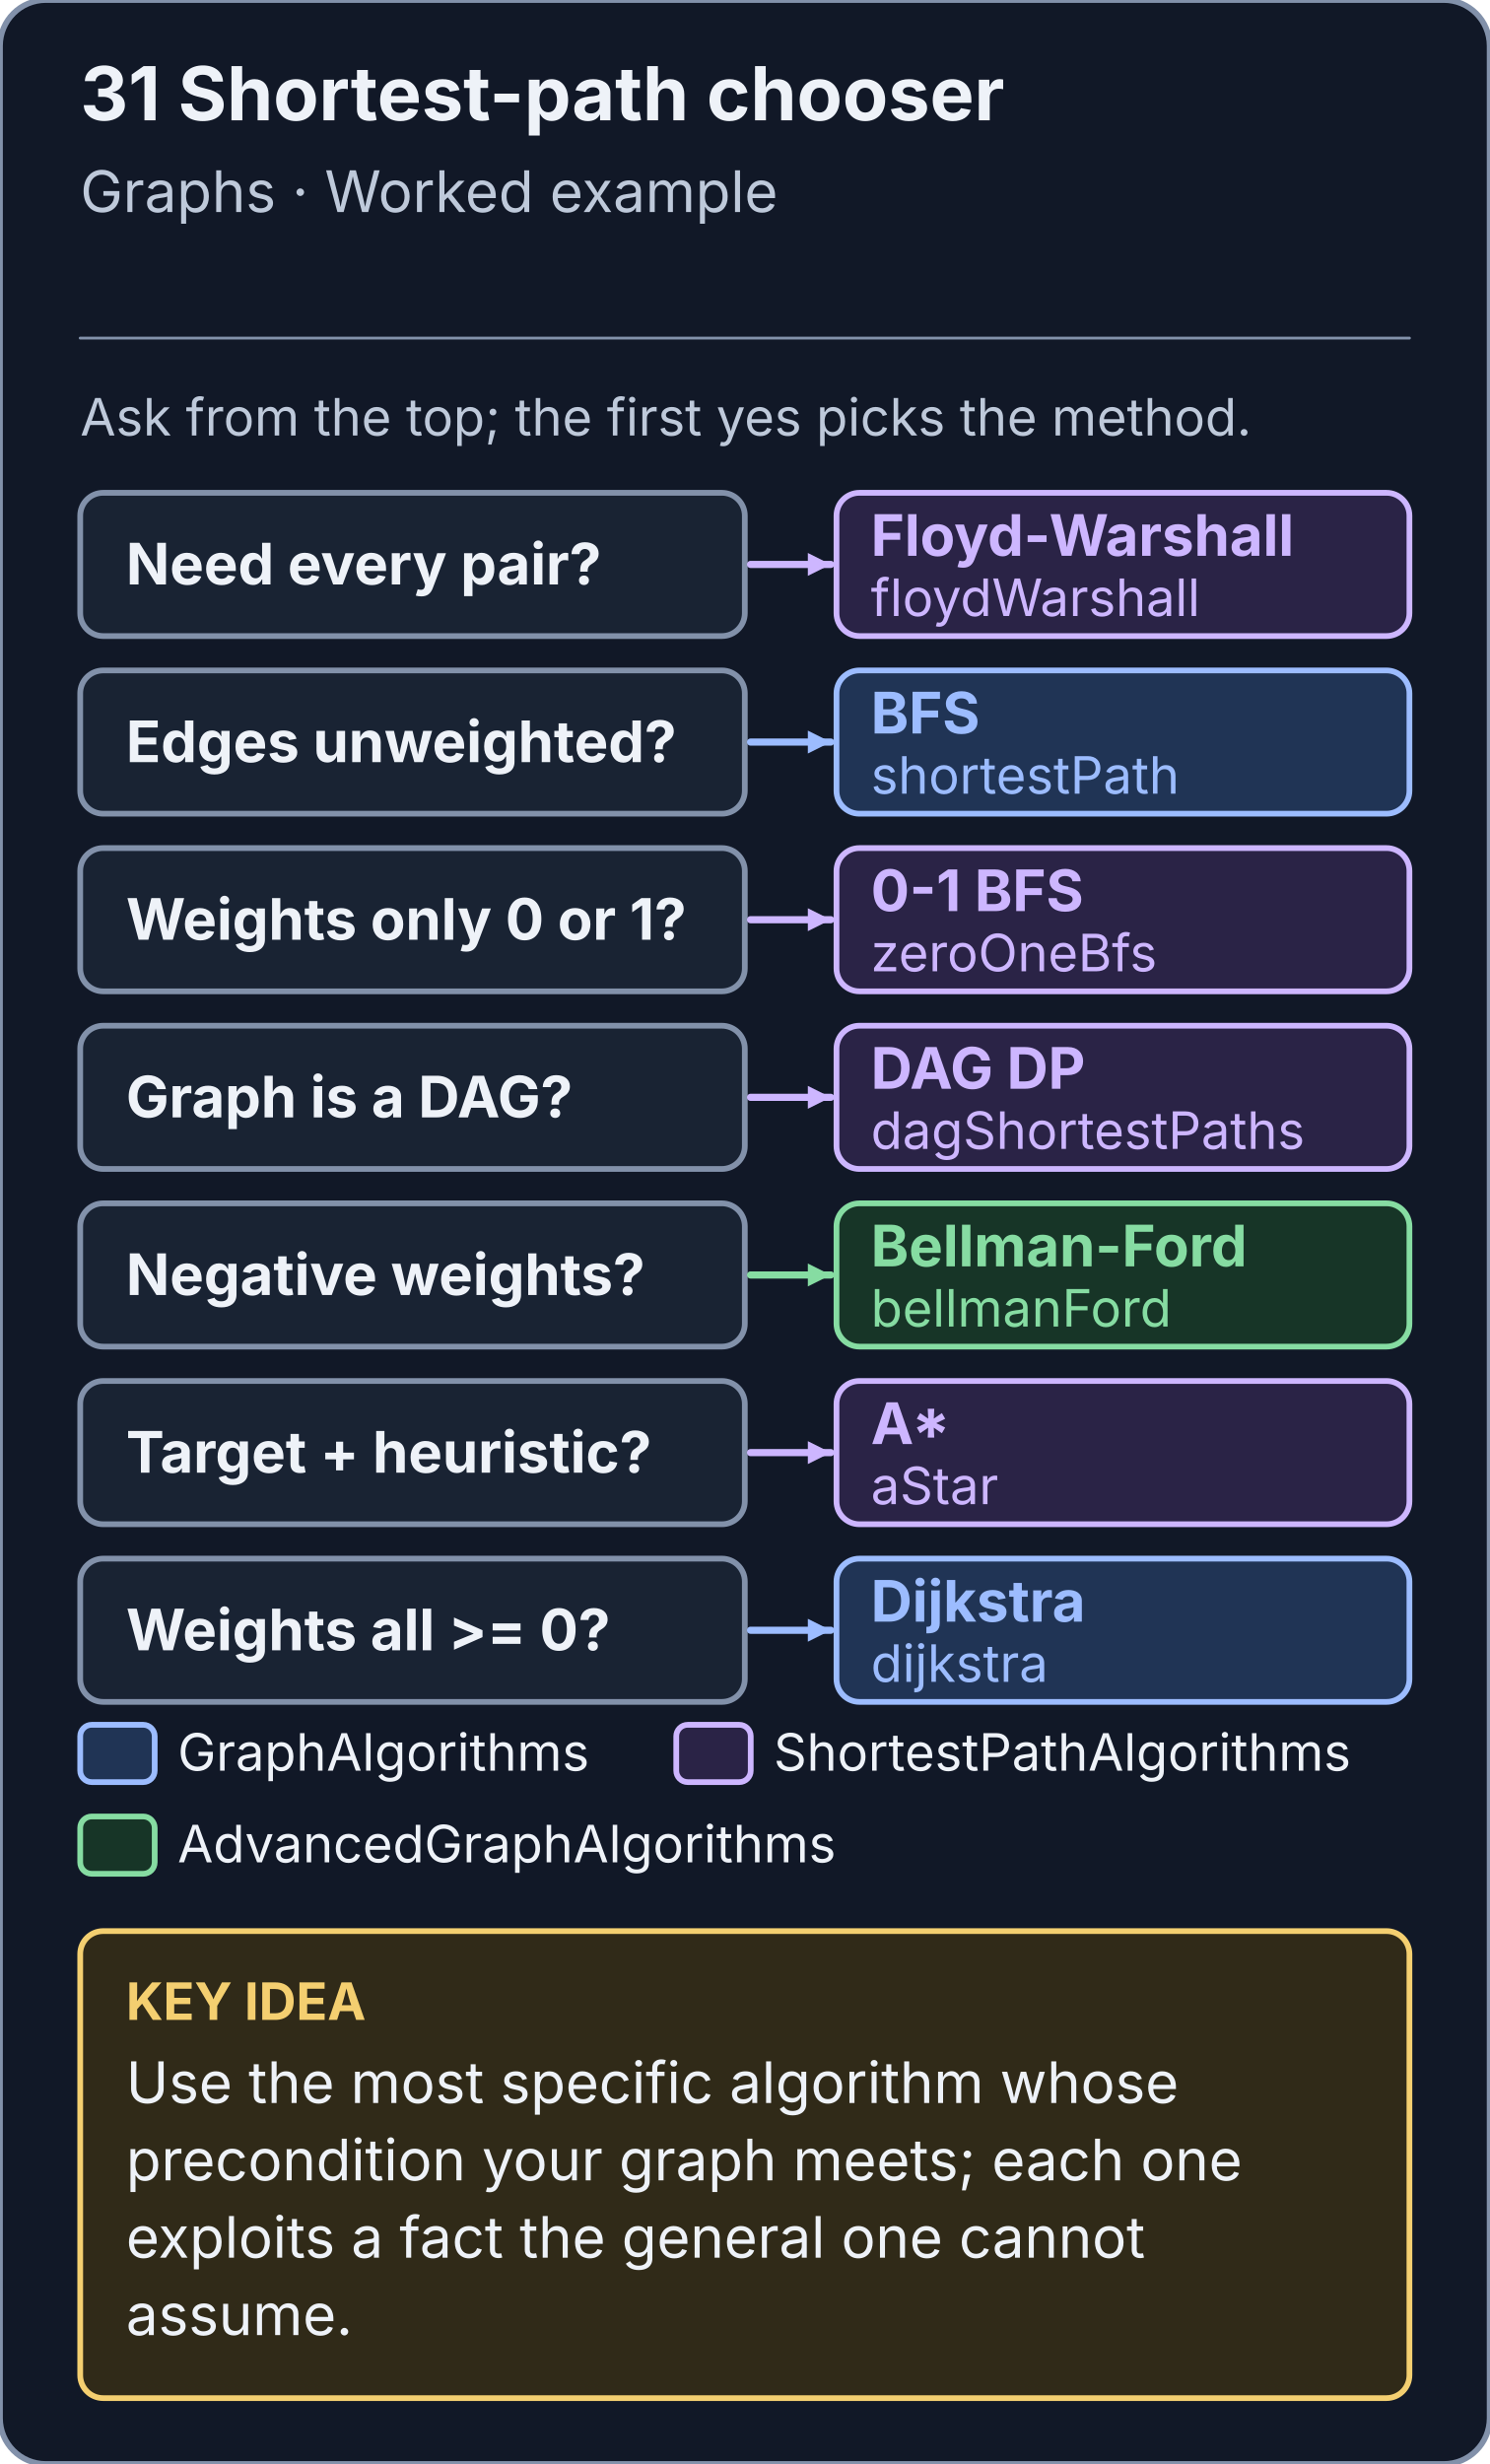
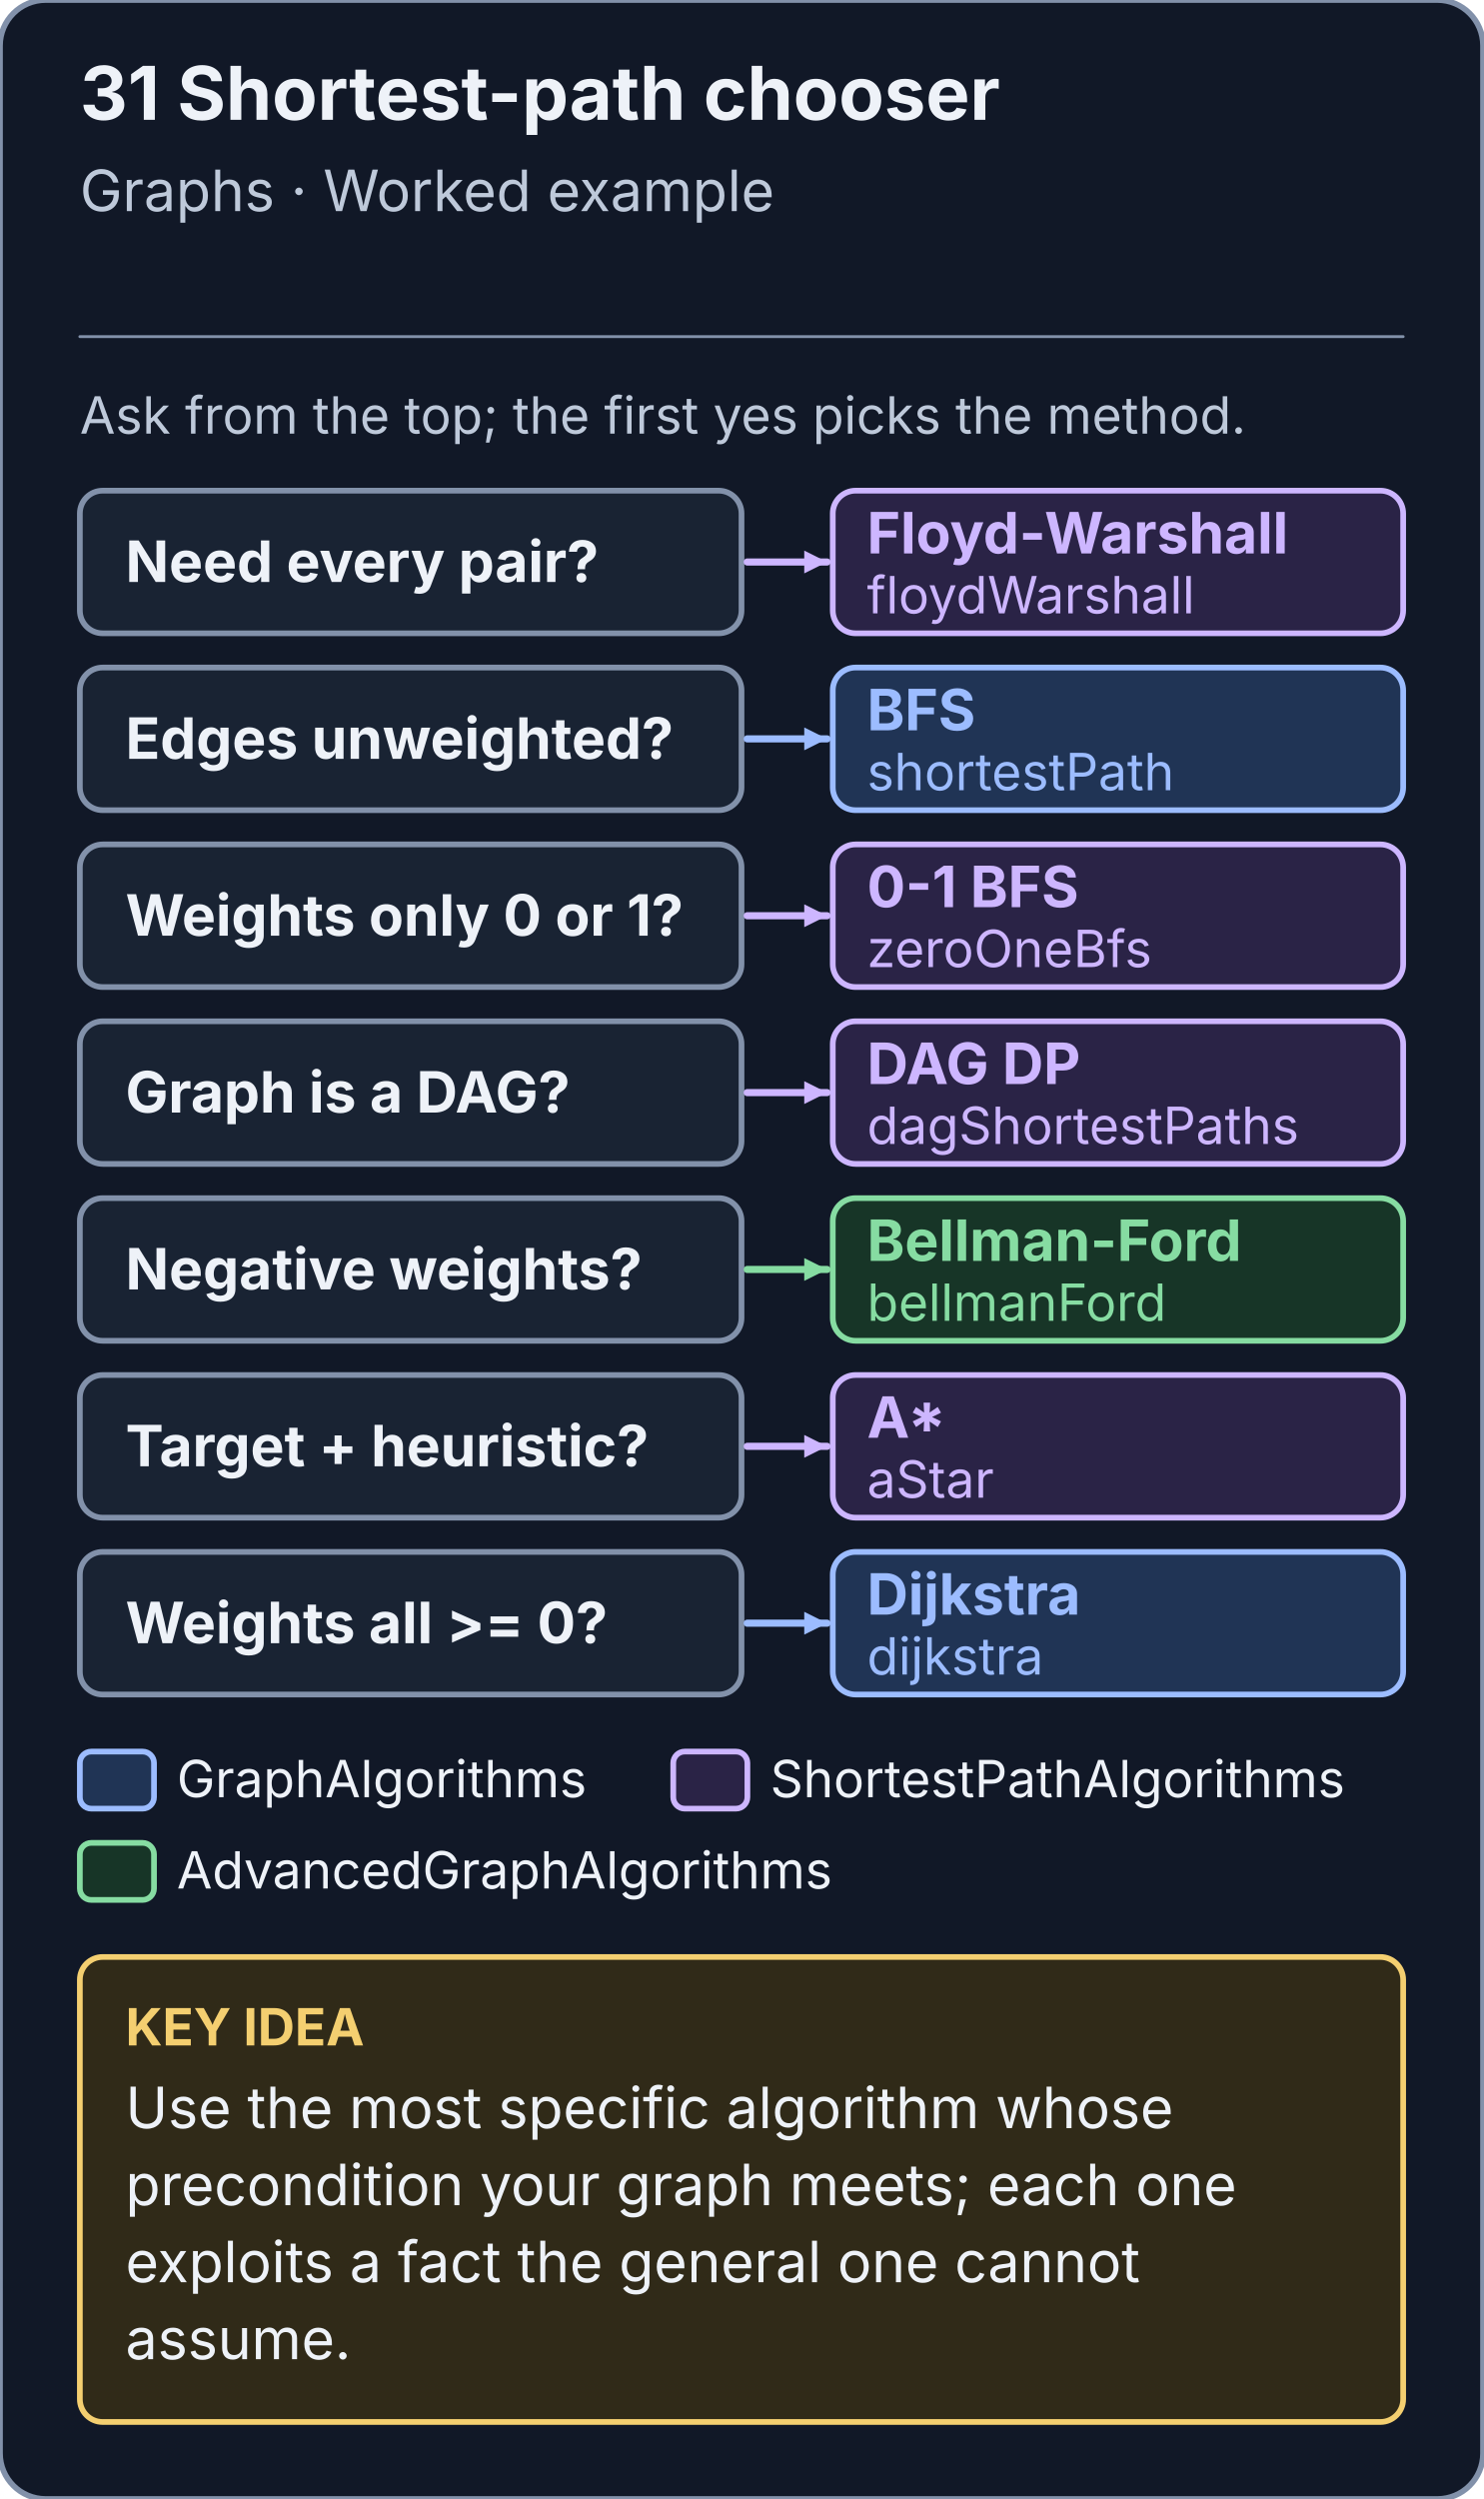
- <svg xmlns="http://www.w3.org/2000/svg" viewBox="0 0 520 860" width="520" height="860" role="img" aria-labelledby="title desc">
+ <svg xmlns="http://www.w3.org/2000/svg" viewBox="0 0 520 876" width="520" height="876" role="img" aria-labelledby="title desc">
  <style>text{font-family:system-ui,-apple-system,BlinkMacSystemFont,"Segoe UI",sans-serif} line,path{stroke-linecap:round;stroke-linejoin:round}</style>
  <defs>
    <marker id="shortest-path-chooser-paper-arrow" markerWidth="9" markerHeight="9" refX="8" refY="4" orient="auto" markerUnits="userSpaceOnUse">
      <path d="M 0 0 L 8 4 L 0 8 Z" fill="#111827" />
    </marker>
    <marker id="shortest-path-chooser-ink-arrow" markerWidth="9" markerHeight="9" refX="8" refY="4" orient="auto" markerUnits="userSpaceOnUse">
      <path d="M 0 0 L 8 4 L 0 8 Z" fill="#eef2f8" />
    </marker>
    <marker id="shortest-path-chooser-muted-arrow" markerWidth="9" markerHeight="9" refX="8" refY="4" orient="auto" markerUnits="userSpaceOnUse">
      <path d="M 0 0 L 8 4 L 0 8 Z" fill="#bec9da" />
    </marker>
    <marker id="shortest-path-chooser-line-arrow" markerWidth="9" markerHeight="9" refX="8" refY="4" orient="auto" markerUnits="userSpaceOnUse">
      <path d="M 0 0 L 8 4 L 0 8 Z" fill="#8291aa" />
    </marker>
    <marker id="shortest-path-chooser-blue-arrow" markerWidth="9" markerHeight="9" refX="8" refY="4" orient="auto" markerUnits="userSpaceOnUse">
      <path d="M 0 0 L 8 4 L 0 8 Z" fill="#9cbcff" />
    </marker>
    <marker id="shortest-path-chooser-soft-arrow" markerWidth="9" markerHeight="9" refX="8" refY="4" orient="auto" markerUnits="userSpaceOnUse">
      <path d="M 0 0 L 8 4 L 0 8 Z" fill="#203455" />
    </marker>
    <marker id="shortest-path-chooser-note-arrow" markerWidth="9" markerHeight="9" refX="8" refY="4" orient="auto" markerUnits="userSpaceOnUse">
      <path d="M 0 0 L 8 4 L 0 8 Z" fill="#302a18" />
    </marker>
    <marker id="shortest-path-chooser-gold-arrow" markerWidth="9" markerHeight="9" refX="8" refY="4" orient="auto" markerUnits="userSpaceOnUse">
      <path d="M 0 0 L 8 4 L 0 8 Z" fill="#f4cf70" />
    </marker>
    <marker id="shortest-path-chooser-red-arrow" markerWidth="9" markerHeight="9" refX="8" refY="4" orient="auto" markerUnits="userSpaceOnUse">
      <path d="M 0 0 L 8 4 L 0 8 Z" fill="#ffaaa1" />
    </marker>
    <marker id="shortest-path-chooser-panel-arrow" markerWidth="9" markerHeight="9" refX="8" refY="4" orient="auto" markerUnits="userSpaceOnUse">
      <path d="M 0 0 L 8 4 L 0 8 Z" fill="#192333" />
    </marker>
    <marker id="shortest-path-chooser-green-arrow" markerWidth="9" markerHeight="9" refX="8" refY="4" orient="auto" markerUnits="userSpaceOnUse">
      <path d="M 0 0 L 8 4 L 0 8 Z" fill="#86dca2" />
    </marker>
    <marker id="shortest-path-chooser-mint-arrow" markerWidth="9" markerHeight="9" refX="8" refY="4" orient="auto" markerUnits="userSpaceOnUse">
      <path d="M 0 0 L 8 4 L 0 8 Z" fill="#173527" />
    </marker>
    <marker id="shortest-path-chooser-violet-arrow" markerWidth="9" markerHeight="9" refX="8" refY="4" orient="auto" markerUnits="userSpaceOnUse">
      <path d="M 0 0 L 8 4 L 0 8 Z" fill="#cdb6ff" />
    </marker>
    <marker id="shortest-path-chooser-lilac-arrow" markerWidth="9" markerHeight="9" refX="8" refY="4" orient="auto" markerUnits="userSpaceOnUse">
      <path d="M 0 0 L 8 4 L 0 8 Z" fill="#2a2346" />
    </marker>
    <marker id="shortest-path-chooser-rose-arrow" markerWidth="9" markerHeight="9" refX="8" refY="4" orient="auto" markerUnits="userSpaceOnUse">
      <path d="M 0 0 L 8 4 L 0 8 Z" fill="#3d1f22" />
    </marker>
  </defs>
-   <rect x="0" y="0" width="520" height="860" rx="16" fill="#111827" stroke="#8291aa" stroke-width="2" />
+   <rect x="0" y="0" width="520" height="876" rx="16" fill="#111827" stroke="#8291aa" stroke-width="2" />
  <text x="28" y="42" font-size="26" fill="#eef2f8" text-anchor="start" font-weight="700">31  Shortest-path chooser</text>
  <text x="28" y="74" font-size="20" fill="#bec9da" text-anchor="start" font-weight="400">Graphs · Worked example</text>
  <line x1="28" y1="118" x2="492" y2="118" stroke="#8291aa" stroke-width="1" />
  <text x="28" y="152" font-size="18" fill="#bec9da" text-anchor="start" font-weight="400">Ask from the top; the first yes picks the method.</text>
  <rect x="28" y="172" width="232" height="50" rx="8" fill="#192333" stroke="#8291aa" stroke-width="2" />
  <text x="44" y="204" font-size="20" fill="#eef2f8" text-anchor="start" font-weight="700">Need every pair?</text>
  <line x1="262" y1="197" x2="290" y2="197" stroke="#cdb6ff" stroke-width="2.5" marker-end="url(#shortest-path-chooser-violet-arrow)" />
  <rect x="292" y="172" width="200" height="50" rx="8" fill="#2a2346" stroke="#cdb6ff" stroke-width="2" />
  <text x="304" y="194" font-size="20" fill="#cdb6ff" text-anchor="start" font-weight="700">Floyd-Warshall</text>
  <text x="304" y="215" font-size="18" fill="#cdb6ff" text-anchor="start" font-weight="400">floydWarshall</text>
  <rect x="28" y="234" width="232" height="50" rx="8" fill="#192333" stroke="#8291aa" stroke-width="2" />
  <text x="44" y="266" font-size="20" fill="#eef2f8" text-anchor="start" font-weight="700">Edges unweighted?</text>
  <line x1="262" y1="259" x2="290" y2="259" stroke="#9cbcff" stroke-width="2.5" marker-end="url(#shortest-path-chooser-blue-arrow)" />
  <rect x="292" y="234" width="200" height="50" rx="8" fill="#203455" stroke="#9cbcff" stroke-width="2" />
  <text x="304" y="256" font-size="20" fill="#9cbcff" text-anchor="start" font-weight="700">BFS</text>
  <text x="304" y="277" font-size="18" fill="#9cbcff" text-anchor="start" font-weight="400">shortestPath</text>
  <rect x="28" y="296" width="232" height="50" rx="8" fill="#192333" stroke="#8291aa" stroke-width="2" />
  <text x="44" y="328" font-size="20" fill="#eef2f8" text-anchor="start" font-weight="700">Weights only 0 or 1?</text>
  <line x1="262" y1="321" x2="290" y2="321" stroke="#cdb6ff" stroke-width="2.5" marker-end="url(#shortest-path-chooser-violet-arrow)" />
  <rect x="292" y="296" width="200" height="50" rx="8" fill="#2a2346" stroke="#cdb6ff" stroke-width="2" />
  <text x="304" y="318" font-size="20" fill="#cdb6ff" text-anchor="start" font-weight="700">0-1 BFS</text>
  <text x="304" y="339" font-size="18" fill="#cdb6ff" text-anchor="start" font-weight="400">zeroOneBfs</text>
  <rect x="28" y="358" width="232" height="50" rx="8" fill="#192333" stroke="#8291aa" stroke-width="2" />
  <text x="44" y="390" font-size="20" fill="#eef2f8" text-anchor="start" font-weight="700">Graph is a DAG?</text>
  <line x1="262" y1="383" x2="290" y2="383" stroke="#cdb6ff" stroke-width="2.5" marker-end="url(#shortest-path-chooser-violet-arrow)" />
  <rect x="292" y="358" width="200" height="50" rx="8" fill="#2a2346" stroke="#cdb6ff" stroke-width="2" />
  <text x="304" y="380" font-size="20" fill="#cdb6ff" text-anchor="start" font-weight="700">DAG DP</text>
  <text x="304" y="401" font-size="18" fill="#cdb6ff" text-anchor="start" font-weight="400">dagShortestPaths</text>
  <rect x="28" y="420" width="232" height="50" rx="8" fill="#192333" stroke="#8291aa" stroke-width="2" />
  <text x="44" y="452" font-size="20" fill="#eef2f8" text-anchor="start" font-weight="700">Negative weights?</text>
  <line x1="262" y1="445" x2="290" y2="445" stroke="#86dca2" stroke-width="2.5" marker-end="url(#shortest-path-chooser-green-arrow)" />
  <rect x="292" y="420" width="200" height="50" rx="8" fill="#173527" stroke="#86dca2" stroke-width="2" />
  <text x="304" y="442" font-size="20" fill="#86dca2" text-anchor="start" font-weight="700">Bellman-Ford</text>
  <text x="304" y="463" font-size="18" fill="#86dca2" text-anchor="start" font-weight="400">bellmanFord</text>
  <rect x="28" y="482" width="232" height="50" rx="8" fill="#192333" stroke="#8291aa" stroke-width="2" />
  <text x="44" y="514" font-size="20" fill="#eef2f8" text-anchor="start" font-weight="700">Target + heuristic?</text>
  <line x1="262" y1="507" x2="290" y2="507" stroke="#cdb6ff" stroke-width="2.5" marker-end="url(#shortest-path-chooser-violet-arrow)" />
  <rect x="292" y="482" width="200" height="50" rx="8" fill="#2a2346" stroke="#cdb6ff" stroke-width="2" />
  <text x="304" y="504" font-size="20" fill="#cdb6ff" text-anchor="start" font-weight="700">A*</text>
  <text x="304" y="525" font-size="18" fill="#cdb6ff" text-anchor="start" font-weight="400">aStar</text>
  <rect x="28" y="544" width="232" height="50" rx="8" fill="#192333" stroke="#8291aa" stroke-width="2" />
  <text x="44" y="576" font-size="20" fill="#eef2f8" text-anchor="start" font-weight="700">Weights all &gt;= 0?</text>
  <line x1="262" y1="569" x2="290" y2="569" stroke="#9cbcff" stroke-width="2.5" marker-end="url(#shortest-path-chooser-blue-arrow)" />
  <rect x="292" y="544" width="200" height="50" rx="8" fill="#203455" stroke="#9cbcff" stroke-width="2" />
  <text x="304" y="566" font-size="20" fill="#9cbcff" text-anchor="start" font-weight="700">Dijkstra</text>
  <text x="304" y="587" font-size="18" fill="#9cbcff" text-anchor="start" font-weight="400">dijkstra</text>
-   <rect x="28" y="602" width="26" height="20" rx="4" fill="#203455" stroke="#9cbcff" stroke-width="2" />
-   <text x="62" y="618" font-size="18" fill="#eef2f8" text-anchor="start" font-weight="400">GraphAlgorithms</text>
-   <rect x="236.064" y="602" width="26" height="20" rx="4" fill="#2a2346" stroke="#cdb6ff" stroke-width="2" />
-   <text x="270.064" y="618" font-size="18" fill="#eef2f8" text-anchor="start" font-weight="400">ShortestPathAlgorithms</text>
-   <rect x="28" y="634" width="26" height="20" rx="4" fill="#173527" stroke="#86dca2" stroke-width="2" />
-   <text x="62" y="650" font-size="18" fill="#eef2f8" text-anchor="start" font-weight="400">AdvancedGraphAlgorithms</text>
-   <rect x="28" y="674" width="464" height="163" rx="8" fill="#302a18" stroke="#f4cf70" stroke-width="2" />
-   <text x="44" y="705" font-size="18" fill="#f4cf70" text-anchor="start" font-weight="700">KEY IDEA</text>
-   <text x="44" y="734" font-size="20" fill="#eef2f8" text-anchor="start" font-weight="400">Use the most specific algorithm whose</text>
-   <text x="44" y="761" font-size="20" fill="#eef2f8" text-anchor="start" font-weight="400">precondition your graph meets; each one</text>
-   <text x="44" y="788" font-size="20" fill="#eef2f8" text-anchor="start" font-weight="400">exploits a fact the general one cannot</text>
-   <text x="44" y="815" font-size="20" fill="#eef2f8" text-anchor="start" font-weight="400">assume.</text>
+   <rect x="28" y="614" width="26" height="20" rx="4" fill="#203455" stroke="#9cbcff" stroke-width="2" />
+   <text x="62" y="630" font-size="18" fill="#eef2f8" text-anchor="start" font-weight="400">GraphAlgorithms</text>
+   <rect x="236.064" y="614" width="26" height="20" rx="4" fill="#2a2346" stroke="#cdb6ff" stroke-width="2" />
+   <text x="270.064" y="630" font-size="18" fill="#eef2f8" text-anchor="start" font-weight="400">ShortestPathAlgorithms</text>
+   <rect x="28" y="646" width="26" height="20" rx="4" fill="#173527" stroke="#86dca2" stroke-width="2" />
+   <text x="62" y="662" font-size="18" fill="#eef2f8" text-anchor="start" font-weight="400">AdvancedGraphAlgorithms</text>
+   <rect x="28" y="686" width="464" height="163" rx="8" fill="#302a18" stroke="#f4cf70" stroke-width="2" />
+   <text x="44" y="717" font-size="18" fill="#f4cf70" text-anchor="start" font-weight="700">KEY IDEA</text>
+   <text x="44" y="746" font-size="20" fill="#eef2f8" text-anchor="start" font-weight="400">Use the most specific algorithm whose</text>
+   <text x="44" y="773" font-size="20" fill="#eef2f8" text-anchor="start" font-weight="400">precondition your graph meets; each one</text>
+   <text x="44" y="800" font-size="20" fill="#eef2f8" text-anchor="start" font-weight="400">exploits a fact the general one cannot</text>
+   <text x="44" y="827" font-size="20" fill="#eef2f8" text-anchor="start" font-weight="400">assume.</text>
</svg>
